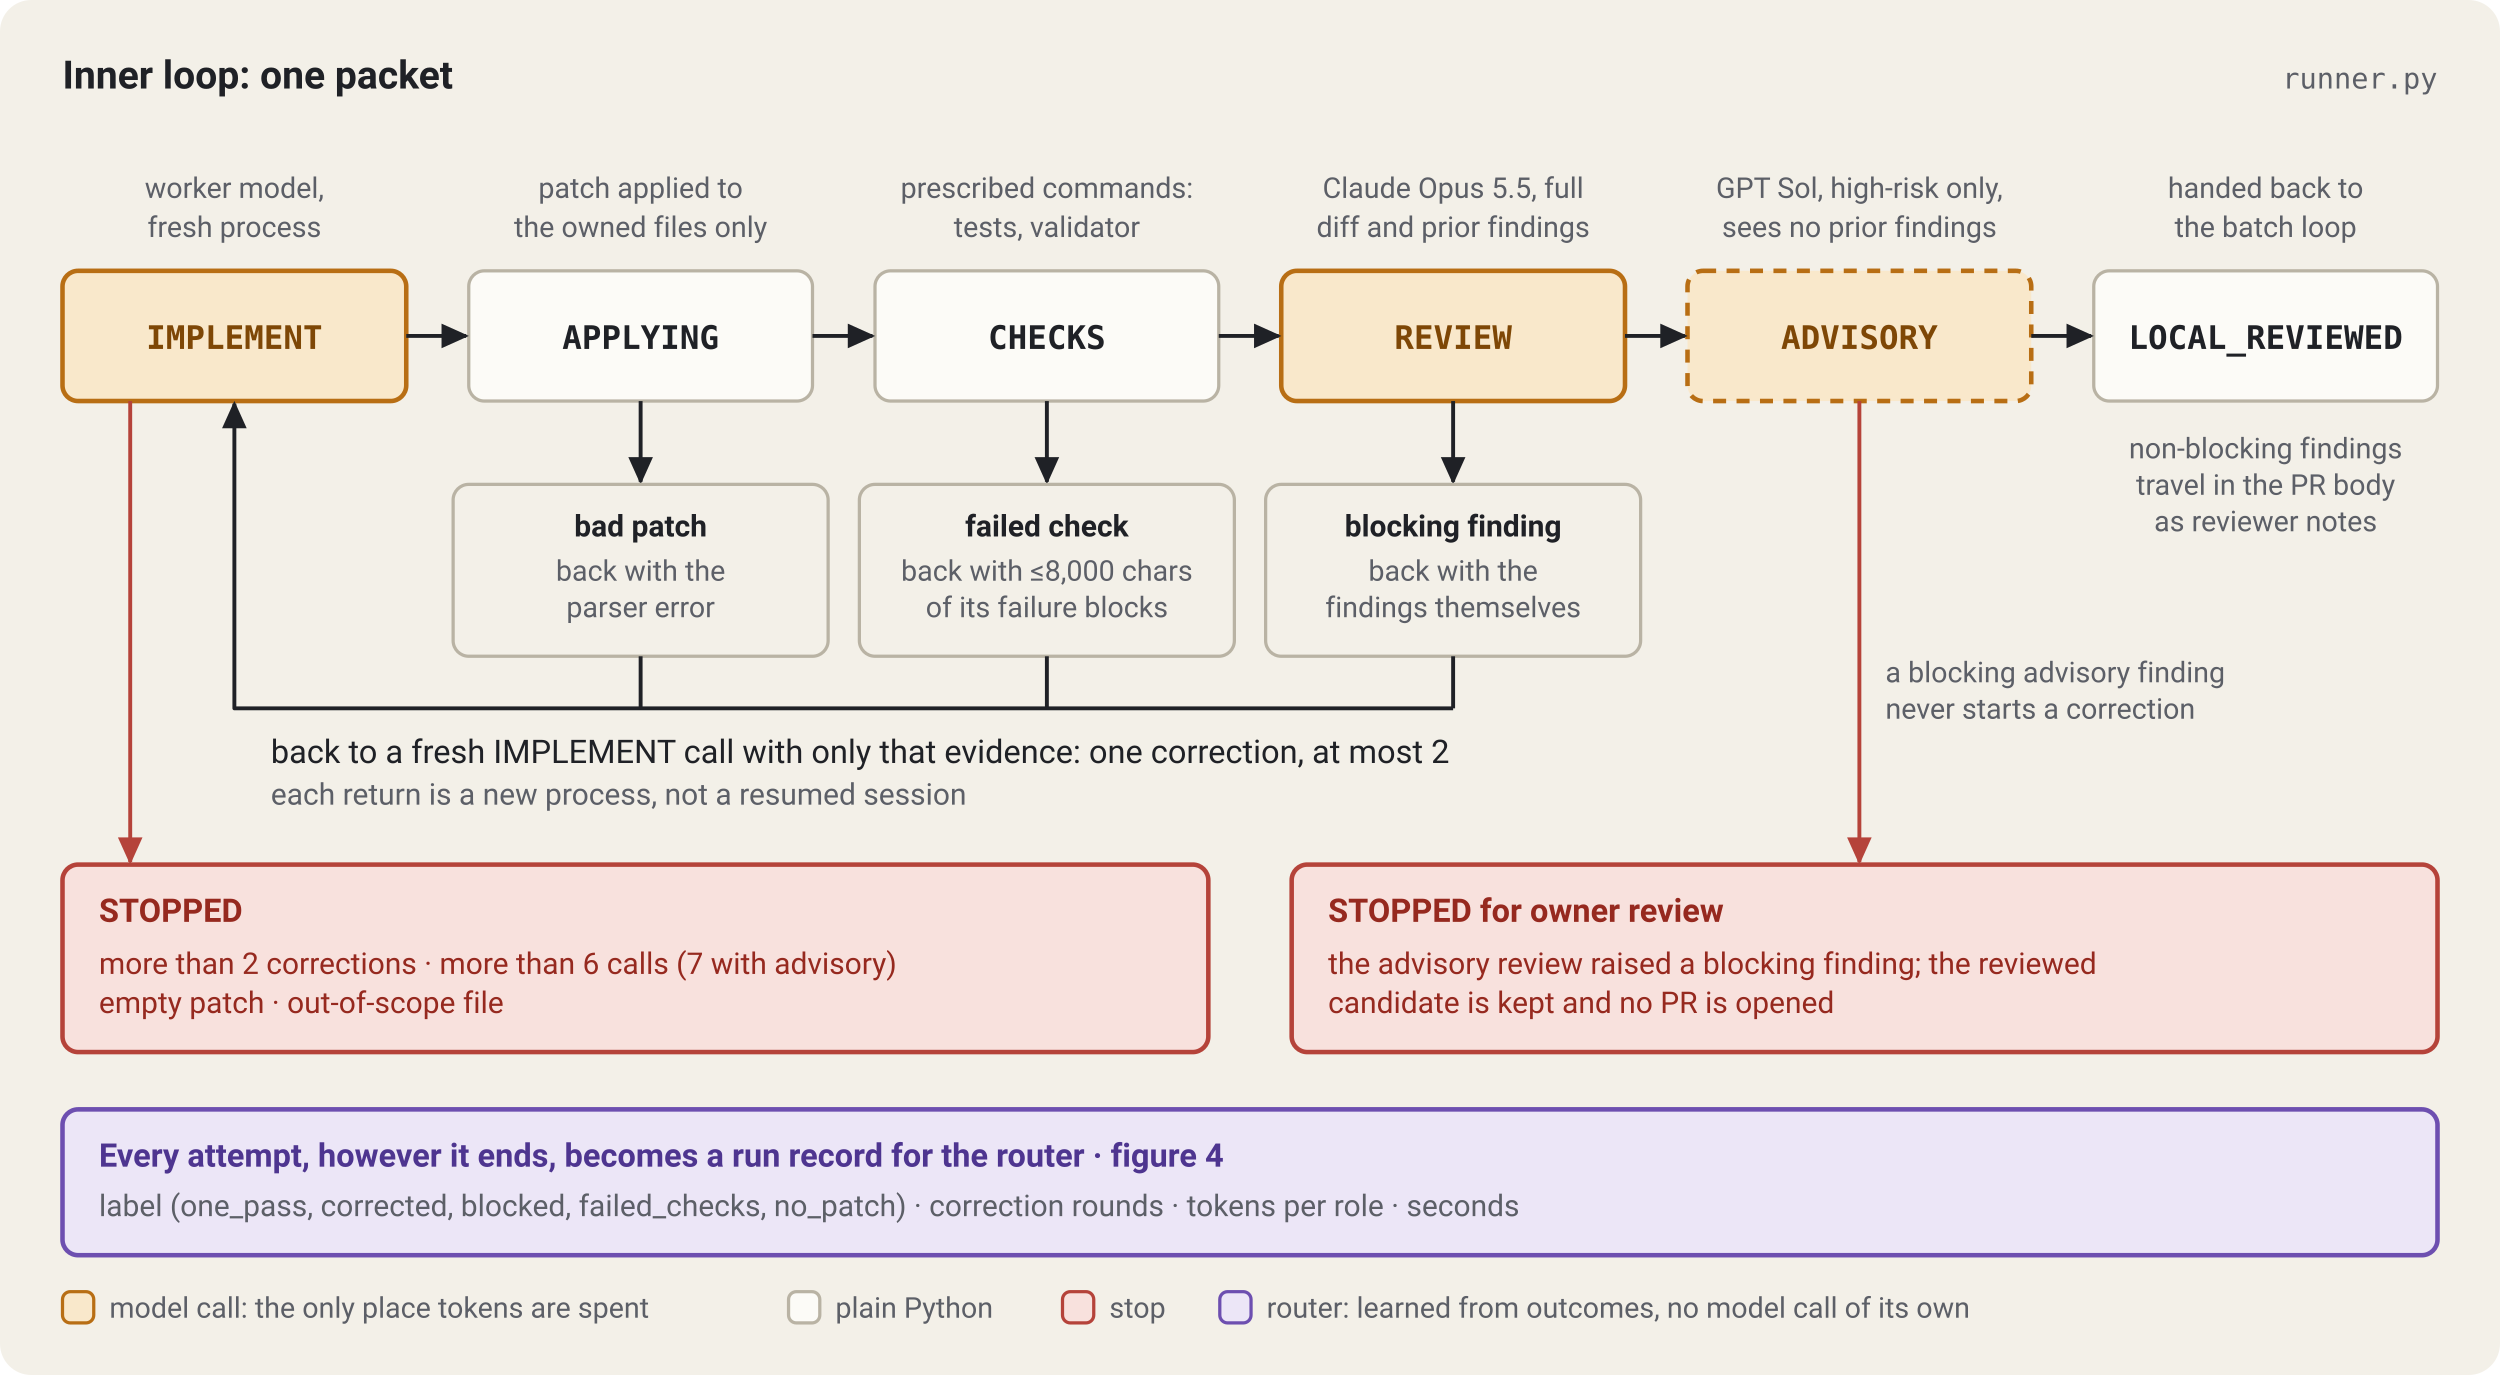
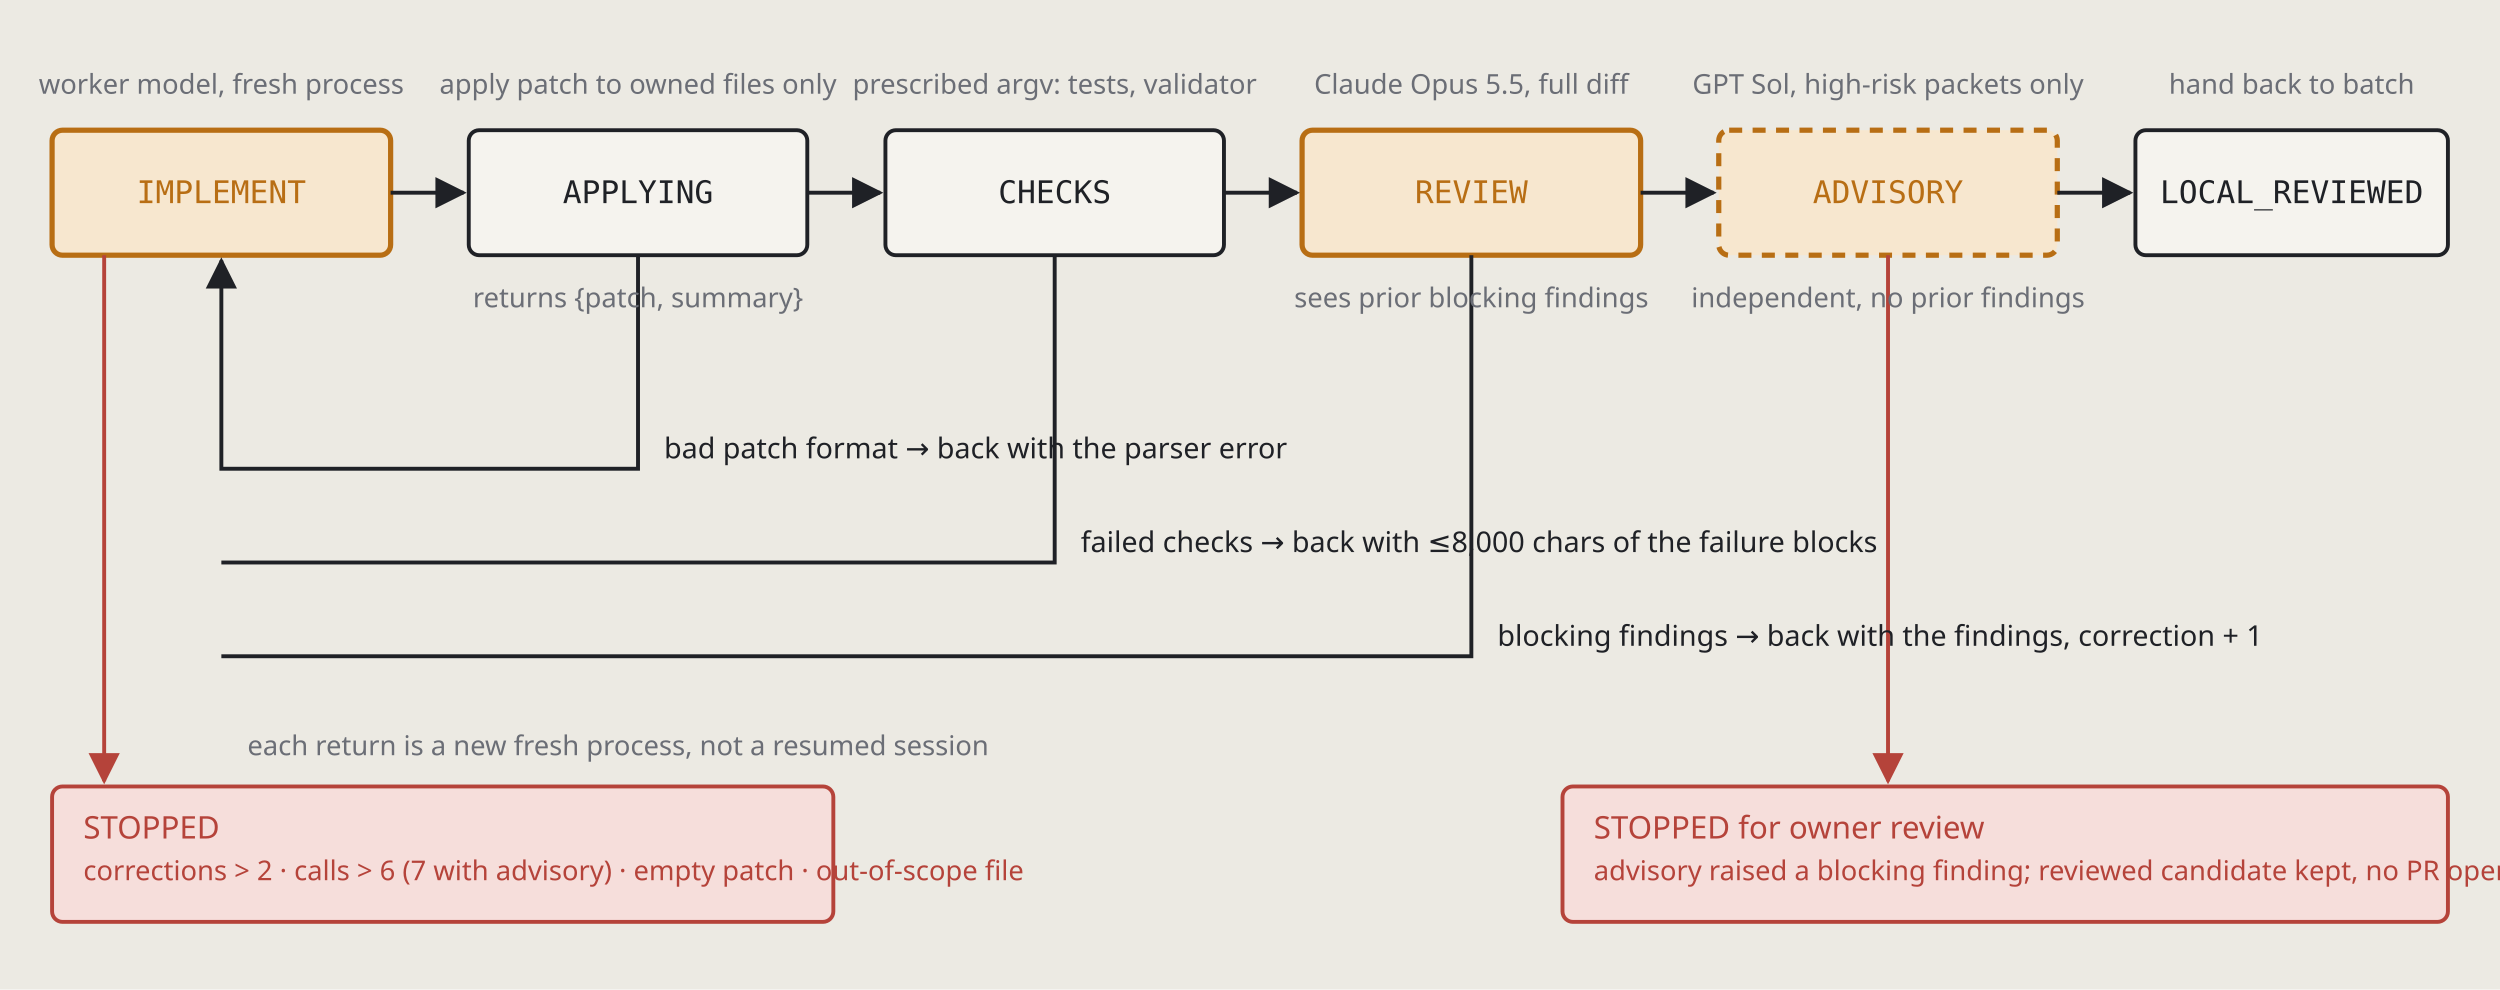
- <svg xmlns="http://www.w3.org/2000/svg" viewBox="0 0 960 528" role="img" aria-label="Inside one packet the runner calls a worker model for a patch, applies it to the owned files only, runs the prescribed checks, then calls a reviewer model on the full diff. A bad patch, a failed check or a blocking finding sends bounded evidence back to a fresh worker call, at most two corrections and six calls. High-risk packets get an independent advisory review whose blocking finding stops the run for the owner. Otherwise the candidate is handed back as LOCAL_REVIEWED. Every attempt becomes a run record for the router.">
-   <style>text{font-family:'IBM Plex Sans', system-ui, -apple-system, 'Segoe UI', Roboto, Helvetica, Arial, sans-serif;font-size:11.5px;fill:#1F2126}.mono{font-family:'IBM Plex Mono', ui-monospace, SFMono-Regular, Menlo, Consolas, monospace}.b{font-weight:600}.mu{fill:#5C5F67}.c{text-anchor:middle}.e{text-anchor:end}.s9{font-size:9.5px;letter-spacing:.05em}.s10{font-size:10.5px}.s11{font-size:11px}.s12{font-size:12.5px}.s13{font-size:13px}.s15{font-size:15px}.ca{fill:#7E4706}.cg{fill:#24507F}.cs{fill:#96291F}.cr{fill:#4E3590}</style>
+ <svg xmlns="http://www.w3.org/2000/svg" font-family="IBM Plex Sans, system-ui, sans-serif" viewBox="0 0 960 380" role="img" aria-label="Inside one packet the runner calls a worker model for a patch, applies it to owned files only, runs the prescribed checks, then calls a reviewer model on the full diff; a bad patch, failed check, or blocking finding sends bounded evidence back to a fresh worker call, at most two corrections and six calls, after which the candidate is handed back as LOCAL_REVIEWED or the run stops.">
  <defs>
-     <marker id="head-ink" viewBox="0 0 10 10" refX="9" refY="5" markerWidth="7" markerHeight="7" orient="auto">
-       <path d="M0 0.5L10 5L0 9.5z" fill="#1F2126" />
+     <marker id="a2" viewBox="0 0 10 10" refX="9" refY="5" markerWidth="8" markerHeight="8" orient="auto-start-reverse">
+       <path d="M0 0L10 5L0 10z" fill="#1F2126" />
    </marker>
-     <marker id="head-s" viewBox="0 0 10 10" refX="9" refY="5" markerWidth="7" markerHeight="7" orient="auto">
-       <path d="M0 0.5L10 5L0 9.5z" fill="#B5433A" />
-     </marker>
-     <marker id="head-r" viewBox="0 0 10 10" refX="9" refY="5" markerWidth="7" markerHeight="7" orient="auto">
-       <path d="M0 0.5L10 5L0 9.5z" fill="#6D4FB0" />
+     <marker id="a2s" viewBox="0 0 10 10" refX="9" refY="5" markerWidth="8" markerHeight="8" orient="auto-start-reverse">
+       <path d="M0 0L10 5L0 10z" fill="#B5433A" />
    </marker>
  </defs>
-   <rect width="960" height="528" rx="12" fill="#F3F0E8" />
-   <rect x="24" y="104" width="132" height="50" rx="6" fill="#F9E8CB" stroke="#B86E14" stroke-width="1.75" />
-   <rect x="180" y="104" width="132" height="50" rx="6" fill="#FCFBF7" stroke="#B9B3A4" stroke-width="1.25" />
-   <path d="M156 129H179" fill="none" stroke="#1F2126" stroke-width="1.5" stroke-linejoin="round" marker-end="url(#head-ink)" />
-   <rect x="336" y="104" width="132" height="50" rx="6" fill="#FCFBF7" stroke="#B9B3A4" stroke-width="1.25" />
-   <path d="M312 129H335" fill="none" stroke="#1F2126" stroke-width="1.5" stroke-linejoin="round" marker-end="url(#head-ink)" />
-   <rect x="492" y="104" width="132" height="50" rx="6" fill="#F9E8CB" stroke="#B86E14" stroke-width="1.75" />
-   <path d="M468 129H491" fill="none" stroke="#1F2126" stroke-width="1.5" stroke-linejoin="round" marker-end="url(#head-ink)" />
-   <rect x="648" y="104" width="132" height="50" rx="6" fill="#F9E8CB" stroke="#B86E14" stroke-width="1.75" stroke-dasharray="5 4" />
-   <path d="M624 129H647" fill="none" stroke="#1F2126" stroke-width="1.5" stroke-linejoin="round" marker-end="url(#head-ink)" />
-   <rect x="804" y="104" width="132" height="50" rx="6" fill="#FCFBF7" stroke="#B9B3A4" stroke-width="1.25" />
-   <path d="M780 129H803" fill="none" stroke="#1F2126" stroke-width="1.5" stroke-linejoin="round" marker-end="url(#head-ink)" />
-   <path d="M246 154V185" fill="none" stroke="#1F2126" stroke-width="1.5" stroke-linejoin="round" marker-end="url(#head-ink)" />
-   <rect x="174" y="186" width="144" height="66" rx="6" fill="#F3F0E8" stroke="#B9B3A4" stroke-width="1.25" />
-   <path d="M246 252V272" fill="none" stroke="#1F2126" stroke-width="1.5" stroke-linejoin="round" />
-   <path d="M402 154V185" fill="none" stroke="#1F2126" stroke-width="1.5" stroke-linejoin="round" marker-end="url(#head-ink)" />
-   <rect x="330" y="186" width="144" height="66" rx="6" fill="#F3F0E8" stroke="#B9B3A4" stroke-width="1.25" />
-   <path d="M402 252V272" fill="none" stroke="#1F2126" stroke-width="1.5" stroke-linejoin="round" />
-   <path d="M558 154V185" fill="none" stroke="#1F2126" stroke-width="1.5" stroke-linejoin="round" marker-end="url(#head-ink)" />
-   <rect x="486" y="186" width="144" height="66" rx="6" fill="#F3F0E8" stroke="#B9B3A4" stroke-width="1.25" />
-   <path d="M558 252V272" fill="none" stroke="#1F2126" stroke-width="1.5" stroke-linejoin="round" />
-   <path d="M558 272H90V155" fill="none" stroke="#1F2126" stroke-width="1.5" stroke-linejoin="round" marker-end="url(#head-ink)" />
-   <path d="M50 154V331" fill="none" stroke="#B5433A" stroke-width="1.5" stroke-linejoin="round" marker-end="url(#head-s)" />
-   <rect x="24" y="332" width="440" height="72" rx="6" fill="#F8E1DD" stroke="#B5433A" stroke-width="1.75" />
-   <path d="M714 154V331" fill="none" stroke="#B5433A" stroke-width="1.5" stroke-linejoin="round" marker-end="url(#head-s)" />
-   <rect x="496" y="332" width="440" height="72" rx="6" fill="#F8E1DD" stroke="#B5433A" stroke-width="1.75" />
-   <rect x="24" y="426" width="912" height="56" rx="6" fill="#ECE6F7" stroke="#6D4FB0" stroke-width="1.75" />
-   <rect x="24" y="496" width="12" height="12" rx="3" fill="#F9E8CB" stroke="#B86E14" stroke-width="1.25" />
-   <rect x="302.8" y="496" width="12" height="12" rx="3" fill="#FCFBF7" stroke="#B9B3A4" stroke-width="1.25" />
-   <rect x="408" y="496" width="12" height="12" rx="3" fill="#F8E1DD" stroke="#B5433A" stroke-width="1.25" />
-   <rect x="468.4" y="496" width="12" height="12" rx="3" fill="#ECE6F7" stroke="#6D4FB0" stroke-width="1.25" />
-   <text x="24" y="34" class="b s15">Inner loop: one packet</text>
-   <text x="936" y="34" class="e mu mono s11">runner.py</text>
-   <text x="90.0" y="134" class="mono b s12 c ca">IMPLEMENT</text>
-   <text x="90.0" y="76" class="mu s11 c">worker model,</text>
-   <text x="90.0" y="91" class="mu s11 c">fresh process</text>
-   <text x="246.0" y="134" class="mono b s12 c">APPLYING</text>
-   <text x="246.0" y="76" class="mu s11 c">patch applied to</text>
-   <text x="246.0" y="91" class="mu s11 c">the owned files only</text>
-   <text x="402.0" y="134" class="mono b s12 c">CHECKS</text>
-   <text x="402.0" y="76" class="mu s11 c">prescribed commands:</text>
-   <text x="402.0" y="91" class="mu s11 c">tests, validator</text>
-   <text x="558.0" y="134" class="mono b s12 c ca">REVIEW</text>
-   <text x="558.0" y="76" class="mu s11 c">Claude Opus 5.5, full</text>
-   <text x="558.0" y="91" class="mu s11 c">diff and prior findings</text>
-   <text x="714.0" y="134" class="mono b s12 c ca">ADVISORY</text>
-   <text x="714.0" y="76" class="mu s11 c">GPT Sol, high-risk only,</text>
-   <text x="714.0" y="91" class="mu s11 c">sees no prior findings</text>
-   <text x="870.0" y="134" class="mono b s12 c">LOCAL_REVIEWED</text>
-   <text x="870.0" y="76" class="mu s11 c">handed back to</text>
-   <text x="870.0" y="91" class="mu s11 c">the batch loop</text>
-   <text x="246" y="206" class="b c">bad patch</text>
-   <text x="246" y="223" class="mu s11 c">back with the</text>
-   <text x="246" y="237" class="mu s11 c">parser error</text>
-   <text x="402" y="206" class="b c">failed check</text>
-   <text x="402" y="223" class="mu s11 c">back with ≤8,000 chars</text>
-   <text x="402" y="237" class="mu s11 c">of its failure blocks</text>
-   <text x="558" y="206" class="b c">blocking finding</text>
-   <text x="558" y="223" class="mu s11 c">back with the</text>
-   <text x="558" y="237" class="mu s11 c">findings themselves</text>
-   <text x="104" y="293" class="s12">back to a fresh IMPLEMENT call with only that evidence: one correction, at most 2</text>
-   <text x="104" y="309" class="mu">each return is a new process, not a resumed session</text>
-   <text x="38" y="354" class="b s12 cs">STOPPED</text>
-   <text x="38" y="374" class="cs">more than 2 corrections · more than 6 calls (7 with advisory)</text>
-   <text x="38" y="389" class="cs">empty patch · out-of-scope file</text>
-   <text x="724" y="262" class="mu s11">a blocking advisory finding</text>
-   <text x="724" y="276" class="mu s11">never starts a correction</text>
-   <text x="510" y="354" class="b s12 cs">STOPPED for owner review</text>
-   <text x="510" y="374" class="cs">the advisory review raised a blocking finding; the reviewed</text>
-   <text x="510" y="389" class="cs">candidate is kept and no PR is opened</text>
-   <text x="870" y="176" class="mu s11 c">non-blocking findings</text>
-   <text x="870" y="190" class="mu s11 c">travel in the PR body</text>
-   <text x="870" y="204" class="mu s11 c">as reviewer notes</text>
-   <text x="38" y="448" class="b s12 cr">Every attempt, however it ends, becomes a run record for the router · figure 4</text>
-   <text x="38" y="467" class="mu">label (one_pass, corrected, blocked, failed_checks, no_patch) · correction rounds · tokens per role · seconds</text>
-   <text x="42" y="506" class="mu s11">model call: the only place tokens are spent</text>
-   <text x="320.8" y="506" class="mu s11">plain Python</text>
-   <text x="426" y="506" class="mu s11">stop</text>
-   <text x="486.4" y="506" class="mu s11">router: learned from outcomes, no model call of its own</text>
+   <rect x="0" y="0" width="960" height="380" fill="#ECEAE3" />
+   <g fill="none" stroke="#1F2126" stroke-width="1.5">
+     <rect x="20" y="50" width="130" height="48" rx="4" fill="#F7E7CF" stroke="#B86E14" stroke-width="2" />
+     <rect x="180" y="50" width="130" height="48" rx="4" fill="#F5F3EE" />
+     <rect x="340" y="50" width="130" height="48" rx="4" fill="#F5F3EE" />
+     <rect x="500" y="50" width="130" height="48" rx="4" fill="#F7E7CF" stroke="#B86E14" stroke-width="2" />
+     <rect x="660" y="50" width="130" height="48" rx="4" fill="#F7E7CF" stroke="#B86E14" stroke-width="2" stroke-dasharray="5 4" />
+     <rect x="820" y="50" width="120" height="48" rx="4" fill="#F5F3EE" />
+     <path d="M150 74H178" marker-end="url(#a2)" />
+     <path d="M310 74H338" marker-end="url(#a2)" />
+     <path d="M470 74H498" marker-end="url(#a2)" />
+     <path d="M630 74H658" marker-end="url(#a2)" />
+     <path d="M790 74H818" marker-end="url(#a2)" />
+     <path d="M245 98V180H85V100" marker-end="url(#a2)" />
+     <path d="M405 98V216H85" stroke-dasharray="0" />
+     <path d="M565 98V252H85" />
+     <path d="M725 98V300" stroke="#B5433A" marker-end="url(#a2s)" />
+     <path d="M40 98V300" stroke="#B5433A" marker-end="url(#a2s)" />
+     <rect x="20" y="302" width="300" height="52" rx="4" fill="#F6DEDB" stroke="#B5433A" />
+     <rect x="600" y="302" width="340" height="52" rx="4" fill="#F6DEDB" stroke="#B5433A" />
+   </g>
+   <g fill="#1F2126" font-size="12">
+     <g font-family="IBM Plex Mono, ui-monospace, SFMono-Regular, Menlo, monospace" font-size="12" font-weight="500" text-anchor="middle">
+       <text x="85" y="78" fill="#B86E14">IMPLEMENT</text>
+       <text x="245" y="78">APPLYING</text>
+       <text x="405" y="78">CHECKS</text>
+       <text x="565" y="78" fill="#B86E14">REVIEW</text>
+       <text x="725" y="78" fill="#B86E14">ADVISORY</text>
+       <text x="880" y="78">LOCAL_REVIEWED</text>
+     </g>
+     <g fill="#6B6E76" font-size="10.5" text-anchor="middle">
+       <text x="85" y="36">worker model, fresh process</text>
+       <text x="245" y="36">apply patch to owned files only</text>
+       <text x="405" y="36">prescribed argv: tests, validator</text>
+       <text x="565" y="36">Claude Opus 5.5, full diff</text>
+       <text x="725" y="36">GPT Sol, high-risk packets only</text>
+       <text x="880" y="36">hand back to batch</text>
+     </g>
+     <text x="245" y="118" text-anchor="middle" font-size="10.5" fill="#6B6E76">returns {patch, summary}</text>
+     <text x="565" y="118" text-anchor="middle" font-size="10.5" fill="#6B6E76">sees prior blocking findings</text>
+     <text x="725" y="118" text-anchor="middle" font-size="10.5" fill="#6B6E76">independent, no prior findings</text>
+     <g font-size="11">
+       <text x="255" y="176">bad patch format → back with the parser error</text>
+       <text x="415" y="212">failed checks → back with ≤8,000 chars of the failure blocks</text>
+       <text x="575" y="248">blocking findings → back with the findings, correction + 1</text>
+     </g>
+     <text x="95" y="290" fill="#6B6E76" font-size="10.5">each return is a new fresh process, not a resumed session</text>
+     <g fill="#B5433A">
+       <text x="32" y="322" font-weight="500">STOPPED</text>
+       <text x="32" y="338" font-size="10.5">corrections &gt; 2 · calls &gt; 6 (7 with advisory) · empty patch · out-of-scope file</text>
+       <text x="612" y="322" font-weight="500">STOPPED for owner review</text>
+       <text x="612" y="338" font-size="10.5">advisory raised a blocking finding; reviewed candidate kept, no PR opened</text>
+     </g>
+   </g>
</svg>
